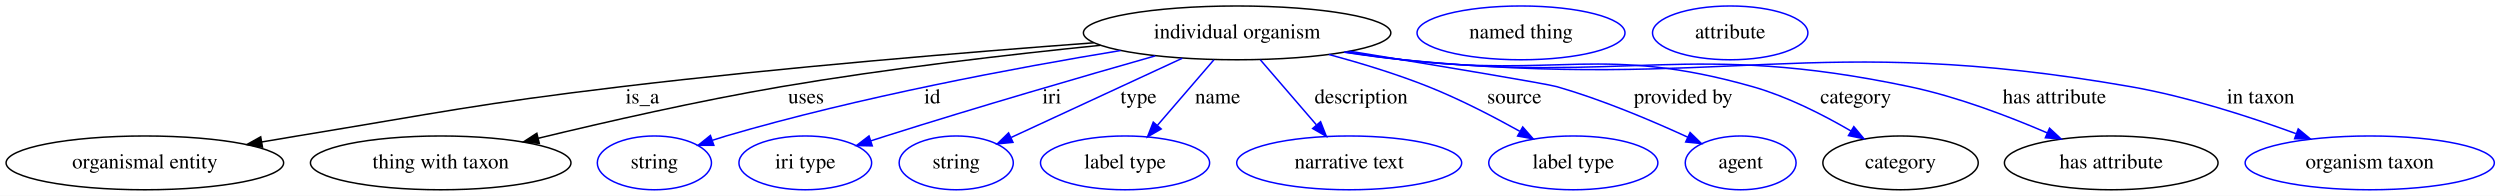
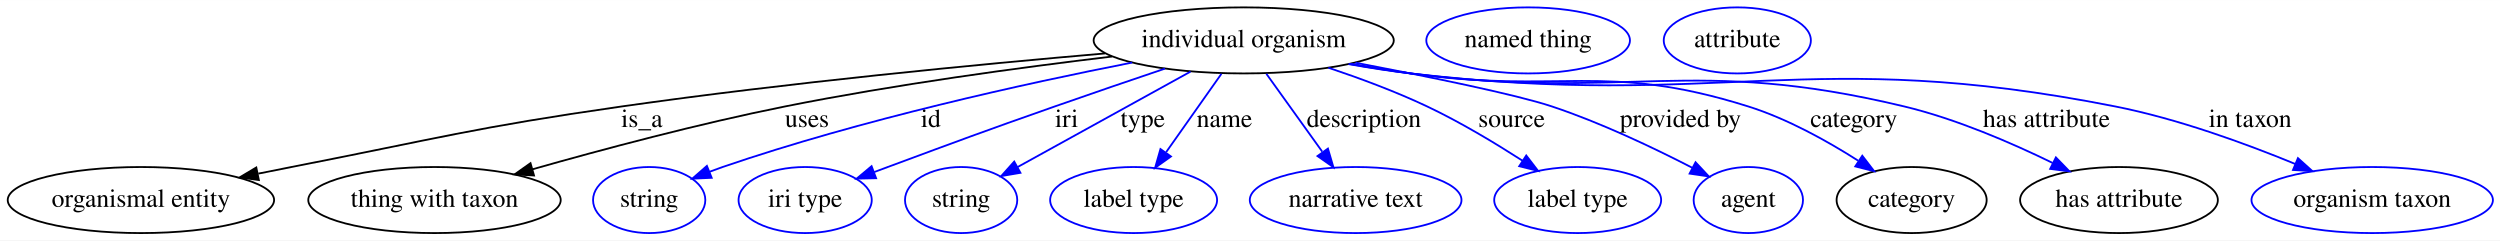
- <svg xmlns="http://www.w3.org/2000/svg" width="1673pt" height="131pt" viewBox="0.00 0.00 1673.13 131.00">
+ <svg xmlns="http://www.w3.org/2000/svg" width="1362pt" height="131pt" viewBox="0.00 0.00 1362.44 131.00">
  <g id="graph0" class="graph" transform="scale(1 1) rotate(0) translate(4 127)">
-     <polygon fill="#ffffff" stroke="transparent" points="-4,4 -4,-127 1669.134,-127 1669.134,4 -4,4" />
+     <polygon fill="white" stroke="transparent" points="-4,4 -4,-127 1358.44,-127 1358.44,4 -4,4" />
    <g id="node1" class="node">
-       <ellipse fill="none" stroke="#000000" cx="823.942" cy="-105" rx="102.882" ry="18" />
-       <text text-anchor="middle" x="823.942" y="-101.3" font-family="Times,serif" font-size="14.00" fill="#000000">individual organism</text>
+       <ellipse fill="none" stroke="black" cx="673.79" cy="-105" rx="81.79" ry="18" />
+       <text text-anchor="middle" x="673.79" y="-101.3" font-family="Times,serif" font-size="14.00">individual organism</text>
    </g>
    <g id="node2" class="node">
-       <ellipse fill="none" stroke="#000000" cx="92.942" cy="-18" rx="92.883" ry="18" />
-       <text text-anchor="middle" x="92.942" y="-14.3" font-family="Times,serif" font-size="14.00" fill="#000000">organismal entity</text>
+       <ellipse fill="none" stroke="black" cx="72.79" cy="-18" rx="72.59" ry="18" />
+       <text text-anchor="middle" x="72.79" y="-14.3" font-family="Times,serif" font-size="14.00">organismal entity</text>
    </g>
    <g id="edge1" class="edge">
-       <path fill="none" stroke="#000000" d="M728.027,-98.359C644.412,-92.154 519.949,-81.918 411.942,-69 315.079,-57.415 291.205,-51.811 194.942,-36 187.269,-34.74 179.278,-33.392 171.295,-32.021" />
-       <polygon fill="#000000" stroke="#000000" points="171.662,-28.533 161.212,-30.279 170.47,-35.431 171.662,-28.533" />
-       <text text-anchor="middle" x="425.942" y="-57.8" font-family="Times,serif" font-size="14.00" fill="#000000">is_a</text>
+       <path fill="none" stroke="black" d="M598.19,-97.9C529.35,-91.95 424.99,-81.9 334.79,-69 254.28,-57.48 234.62,-51.59 154.79,-36 148.94,-34.86 142.86,-33.64 136.78,-32.41" />
+       <polygon fill="black" stroke="black" points="137.07,-28.9 126.57,-30.33 135.67,-35.76 137.07,-28.9" />
+       <text text-anchor="middle" x="345.79" y="-57.8" font-family="Times,serif" font-size="14.00">is_a</text>
    </g>
    <g id="node3" class="node">
-       <ellipse fill="none" stroke="#000000" cx="290.942" cy="-18" rx="87.185" ry="18" />
-       <text text-anchor="middle" x="290.942" y="-14.3" font-family="Times,serif" font-size="14.00" fill="#000000">thing with taxon</text>
+       <ellipse fill="none" stroke="black" cx="232.79" cy="-18" rx="68.79" ry="18" />
+       <text text-anchor="middle" x="232.79" y="-14.3" font-family="Times,serif" font-size="14.00">thing with taxon</text>
    </g>
    <g id="edge2" class="edge">
-       <path fill="none" stroke="#000000" d="M732.505,-96.681C671.737,-90.545 590.294,-81.158 518.942,-69 463.623,-59.574 401.506,-45.441 356.095,-34.442" />
-       <polygon fill="#000000" stroke="#000000" points="356.922,-31.041 346.378,-32.074 355.265,-37.842 356.922,-31.041" />
-       <text text-anchor="middle" x="535.442" y="-57.8" font-family="Times,serif" font-size="14.00" fill="#000000">uses</text>
+       <path fill="none" stroke="black" d="M602.03,-96.21C551.85,-90.21 483.42,-80.94 423.79,-69 376.9,-59.61 324.38,-45.6 286.3,-34.8" />
+       <polygon fill="black" stroke="black" points="287.03,-31.37 276.45,-31.99 285.11,-38.1 287.03,-31.37" />
+       <text text-anchor="middle" x="435.79" y="-57.8" font-family="Times,serif" font-size="14.00">uses</text>
    </g>
    <g id="node4" class="node">
-       <ellipse fill="none" stroke="#0000ff" cx="433.942" cy="-18" rx="38.194" ry="18" />
-       <text text-anchor="middle" x="433.942" y="-14.3" font-family="Times,serif" font-size="14.00" fill="#000000">string</text>
+       <ellipse fill="none" stroke="blue" cx="349.79" cy="-18" rx="30.59" ry="18" />
+       <text text-anchor="middle" x="349.79" y="-14.3" font-family="Times,serif" font-size="14.00">string</text>
    </g>
    <g id="edge3" class="edge">
-       <path fill="none" stroke="#0000ff" d="M745.937,-93.186C676.011,-81.672 571.025,-62.093 481.942,-36 478.963,-35.127 475.905,-34.159 472.845,-33.136" />
-       <polygon fill="#0000ff" stroke="#0000ff" points="473.751,-29.745 463.156,-29.738 471.434,-36.35 473.751,-29.745" />
-       <text text-anchor="middle" x="619.942" y="-57.8" font-family="Times,serif" font-size="14.00" fill="#000000">id</text>
+       <path fill="none" stroke="blue" d="M613.01,-92.93C554.85,-81.52 465.1,-61.79 389.79,-36 387.42,-35.19 384.99,-34.3 382.55,-33.37" />
+       <polygon fill="blue" stroke="blue" points="383.85,-30.12 373.26,-29.64 381.24,-36.61 383.85,-30.12" />
+       <text text-anchor="middle" x="503.29" y="-57.8" font-family="Times,serif" font-size="14.00">id</text>
    </g>
    <g id="node5" class="node">
-       <ellipse fill="none" stroke="#0000ff" cx="534.942" cy="-18" rx="44.393" ry="18" />
-       <text text-anchor="middle" x="534.942" y="-14.3" font-family="Times,serif" font-size="14.00" fill="#000000">iri type</text>
+       <ellipse fill="none" stroke="blue" cx="434.79" cy="-18" rx="36.29" ry="18" />
+       <text text-anchor="middle" x="434.79" y="-14.3" font-family="Times,serif" font-size="14.00">iri type</text>
    </g>
    <g id="edge4" class="edge">
-       <path fill="none" stroke="#0000ff" d="M769.137,-89.614C721.384,-76.039 650.357,-55.443 588.942,-36 585.638,-34.954 582.227,-33.857 578.799,-32.743" />
-       <polygon fill="#0000ff" stroke="#0000ff" points="579.763,-29.376 569.17,-29.583 577.581,-36.027 579.763,-29.376" />
-       <text text-anchor="middle" x="699.942" y="-57.8" font-family="Times,serif" font-size="14.00" fill="#000000">iri</text>
+       <path fill="none" stroke="blue" d="M630.88,-89.63C612.37,-83.38 590.48,-75.91 570.79,-69 530.2,-54.75 520.14,-50.94 479.79,-36 477.39,-35.11 474.93,-34.19 472.44,-33.26" />
+       <polygon fill="blue" stroke="blue" points="473.45,-29.9 462.86,-29.67 470.99,-36.46 473.45,-29.9" />
+       <text text-anchor="middle" x="577.29" y="-57.8" font-family="Times,serif" font-size="14.00">iri</text>
    </g>
    <g id="node6" class="node">
-       <ellipse fill="none" stroke="#0000ff" cx="635.942" cy="-18" rx="38.194" ry="18" />
-       <text text-anchor="middle" x="635.942" y="-14.3" font-family="Times,serif" font-size="14.00" fill="#000000">string</text>
+       <ellipse fill="none" stroke="blue" cx="519.79" cy="-18" rx="30.59" ry="18" />
+       <text text-anchor="middle" x="519.79" y="-14.3" font-family="Times,serif" font-size="14.00">string</text>
    </g>
    <g id="edge5" class="edge">
-       <path fill="none" stroke="#0000ff" d="M787.247,-88.019C754.179,-72.716 705.812,-50.334 672.719,-35.019" />
-       <polygon fill="#0000ff" stroke="#0000ff" points="673.94,-31.728 663.395,-30.704 671,-38.081 673.94,-31.728" />
-       <text text-anchor="middle" x="757.942" y="-57.8" font-family="Times,serif" font-size="14.00" fill="#000000">type</text>
+       <path fill="none" stroke="blue" d="M644.83,-88.01C617.9,-73.15 577.92,-51.08 550.46,-35.93" />
+       <polygon fill="blue" stroke="blue" points="552.11,-32.84 541.66,-31.07 548.73,-38.97 552.11,-32.84" />
+       <text text-anchor="middle" x="618.79" y="-57.8" font-family="Times,serif" font-size="14.00">type</text>
    </g>
    <g id="node7" class="node">
-       <ellipse fill="none" stroke="#0000ff" cx="748.942" cy="-18" rx="56.59" ry="18" />
-       <text text-anchor="middle" x="748.942" y="-14.3" font-family="Times,serif" font-size="14.00" fill="#000000">label type</text>
+       <ellipse fill="none" stroke="blue" cx="613.79" cy="-18" rx="45.49" ry="18" />
+       <text text-anchor="middle" x="613.79" y="-14.3" font-family="Times,serif" font-size="14.00">label type</text>
    </g>
    <g id="edge6" class="edge">
-       <path fill="none" stroke="#0000ff" d="M808.402,-86.974C797.498,-74.325 782.77,-57.241 770.701,-43.24" />
-       <polygon fill="#0000ff" stroke="#0000ff" points="773.13,-40.699 763.95,-35.41 767.829,-45.269 773.13,-40.699" />
-       <text text-anchor="middle" x="810.942" y="-57.8" font-family="Times,serif" font-size="14.00" fill="#000000">name</text>
+       <path fill="none" stroke="blue" d="M661.65,-86.8C653,-74.54 641.23,-57.87 631.53,-44.13" />
+       <polygon fill="blue" stroke="blue" points="634.14,-41.75 625.51,-35.6 628.42,-45.79 634.14,-41.75" />
+       <text text-anchor="middle" x="663.29" y="-57.8" font-family="Times,serif" font-size="14.00">name</text>
    </g>
    <g id="node8" class="node">
-       <ellipse fill="none" stroke="#0000ff" cx="898.942" cy="-18" rx="75.287" ry="18" />
-       <text text-anchor="middle" x="898.942" y="-14.3" font-family="Times,serif" font-size="14.00" fill="#000000">narrative text</text>
+       <ellipse fill="none" stroke="blue" cx="734.79" cy="-18" rx="57.69" ry="18" />
+       <text text-anchor="middle" x="734.79" y="-14.3" font-family="Times,serif" font-size="14.00">narrative text</text>
    </g>
    <g id="edge7" class="edge">
-       <path fill="none" stroke="#0000ff" d="M839.482,-86.974C850.314,-74.409 864.92,-57.466 876.944,-43.517" />
-       <polygon fill="#0000ff" stroke="#0000ff" points="879.8,-45.565 883.678,-35.706 874.498,-40.995 879.8,-45.565" />
-       <text text-anchor="middle" x="906.942" y="-57.8" font-family="Times,serif" font-size="14.00" fill="#000000">description</text>
+       <path fill="none" stroke="blue" d="M686.14,-86.8C694.88,-74.62 706.74,-58.09 716.57,-44.4" />
+       <polygon fill="blue" stroke="blue" points="719.69,-46.05 722.68,-35.89 714,-41.97 719.69,-46.05" />
+       <text text-anchor="middle" x="739.29" y="-57.8" font-family="Times,serif" font-size="14.00">description</text>
    </g>
    <g id="node9" class="node">
-       <ellipse fill="none" stroke="#0000ff" cx="1048.942" cy="-18" rx="56.59" ry="18" />
-       <text text-anchor="middle" x="1048.942" y="-14.3" font-family="Times,serif" font-size="14.00" fill="#000000">label type</text>
+       <ellipse fill="none" stroke="blue" cx="855.79" cy="-18" rx="45.49" ry="18" />
+       <text text-anchor="middle" x="855.79" y="-14.3" font-family="Times,serif" font-size="14.00">label type</text>
    </g>
    <g id="edge8" class="edge">
-       <path fill="none" stroke="#0000ff" d="M885.364,-90.531C906.758,-84.758 930.711,-77.458 951.942,-69 972.863,-60.665 995.175,-49.135 1013.119,-39.146" />
-       <polygon fill="#0000ff" stroke="#0000ff" points="1015.088,-42.053 1022.074,-34.088 1011.645,-35.958 1015.088,-42.053" />
-       <text text-anchor="middle" x="1009.442" y="-57.8" font-family="Times,serif" font-size="14.00" fill="#000000">source</text>
+       <path fill="none" stroke="blue" d="M719.91,-90.12C737.14,-84.35 756.67,-77.11 773.79,-69 791.68,-60.53 810.61,-49.17 825.77,-39.41" />
+       <polygon fill="blue" stroke="blue" points="827.77,-42.29 834.22,-33.89 823.94,-36.43 827.77,-42.29" />
+       <text text-anchor="middle" x="819.79" y="-57.8" font-family="Times,serif" font-size="14.00">source</text>
    </g>
    <g id="node10" class="node">
-       <ellipse fill="none" stroke="#0000ff" cx="1160.942" cy="-18" rx="37.093" ry="18" />
-       <text text-anchor="middle" x="1160.942" y="-14.3" font-family="Times,serif" font-size="14.00" fill="#000000">agent</text>
+       <ellipse fill="none" stroke="blue" cx="948.79" cy="-18" rx="29.8" ry="18" />
+       <text text-anchor="middle" x="948.79" y="-14.3" font-family="Times,serif" font-size="14.00">agent</text>
    </g>
    <g id="edge9" class="edge">
-       <path fill="none" stroke="#0000ff" d="M899.256,-92.743C958.124,-83.096 1031.119,-70.961 1037.942,-69 1068.343,-60.262 1101.387,-46.295 1125.562,-35.184" />
-       <polygon fill="#0000ff" stroke="#0000ff" points="1127.107,-38.325 1134.693,-30.93 1124.15,-31.98 1127.107,-38.325" />
-       <text text-anchor="middle" x="1122.442" y="-57.8" font-family="Times,serif" font-size="14.00" fill="#000000">provided by</text>
+       <path fill="none" stroke="blue" d="M734.68,-92.85C774.31,-85.29 822.15,-75.54 841.79,-69 868.45,-60.13 897.22,-46.43 918.21,-35.61" />
+       <polygon fill="blue" stroke="blue" points="920.03,-38.61 927.27,-30.87 916.79,-32.41 920.03,-38.61" />
+       <text text-anchor="middle" x="911.79" y="-57.8" font-family="Times,serif" font-size="14.00">provided by</text>
    </g>
    <g id="node11" class="node">
-       <ellipse fill="none" stroke="#000000" cx="1267.942" cy="-18" rx="51.991" ry="18" />
-       <text text-anchor="middle" x="1267.942" y="-14.3" font-family="Times,serif" font-size="14.00" fill="#000000">category</text>
+       <ellipse fill="none" stroke="black" cx="1037.79" cy="-18" rx="40.89" ry="18" />
+       <text text-anchor="middle" x="1037.79" y="-14.3" font-family="Times,serif" font-size="14.00">category</text>
    </g>
    <g id="edge10" class="edge">
-       <path fill="none" stroke="#0000ff" d="M896.961,-92.265C909.6,-90.317 922.632,-88.469 934.942,-87 1038.514,-74.641 1068.589,-97.448 1168.942,-69 1192.12,-62.429 1216.191,-50.172 1234.793,-39.32" />
-       <polygon fill="#0000ff" stroke="#0000ff" points="1236.672,-42.275 1243.457,-34.137 1233.079,-36.267 1236.672,-42.275" />
-       <text text-anchor="middle" x="1237.942" y="-57.8" font-family="Times,serif" font-size="14.00" fill="#000000">category</text>
+       <path fill="none" stroke="blue" d="M732.41,-92.27C743.16,-90.34 754.29,-88.49 764.79,-87 846.15,-75.44 870.41,-93.65 948.79,-69 970.05,-62.32 991.89,-50.14 1008.62,-39.47" />
+       <polygon fill="blue" stroke="blue" points="1010.9,-42.16 1017.35,-33.75 1007.07,-36.31 1010.9,-42.16" />
+       <text text-anchor="middle" x="1006.29" y="-57.8" font-family="Times,serif" font-size="14.00">category</text>
    </g>
    <g id="node13" class="node">
-       <ellipse fill="none" stroke="#000000" cx="1408.942" cy="-18" rx="71.487" ry="18" />
-       <text text-anchor="middle" x="1408.942" y="-14.3" font-family="Times,serif" font-size="14.00" fill="#000000">has attribute</text>
+       <ellipse fill="none" stroke="black" cx="1150.79" cy="-18" rx="53.89" ry="18" />
+       <text text-anchor="middle" x="1150.79" y="-14.3" font-family="Times,serif" font-size="14.00">has attribute</text>
    </g>
    <g id="edge11" class="edge">
-       <path fill="none" stroke="#0000ff" d="M896.037,-92.153C908.958,-90.181 922.324,-88.354 934.942,-87 1084.959,-70.901 1126.288,-100.028 1273.942,-69 1305.824,-62.3 1340.147,-49.249 1366.207,-38.026" />
-       <polygon fill="#0000ff" stroke="#0000ff" points="1367.661,-41.211 1375.414,-33.99 1364.85,-34.8 1367.661,-41.211" />
-       <text text-anchor="middle" x="1370.942" y="-57.8" font-family="Times,serif" font-size="14.00" fill="#000000">has attribute</text>
+       <path fill="none" stroke="blue" d="M731.4,-92.18C742.45,-90.21 753.95,-88.37 764.79,-87 883.67,-71.97 917.27,-96.94 1033.79,-69 1061.99,-62.24 1092.03,-49.27 1114.61,-38.23" />
+       <polygon fill="blue" stroke="blue" points="1116.41,-41.24 1123.8,-33.64 1113.29,-34.98 1116.41,-41.24" />
+       <text text-anchor="middle" x="1111.29" y="-57.8" font-family="Times,serif" font-size="14.00">has attribute</text>
    </g>
    <g id="node15" class="node">
-       <ellipse fill="none" stroke="#0000ff" cx="1581.942" cy="-18" rx="83.386" ry="18" />
-       <text text-anchor="middle" x="1581.942" y="-14.3" font-family="Times,serif" font-size="14.00" fill="#000000">organism taxon</text>
+       <ellipse fill="none" stroke="blue" cx="1288.79" cy="-18" rx="65.79" ry="18" />
+       <text text-anchor="middle" x="1288.79" y="-14.3" font-family="Times,serif" font-size="14.00">organism taxon</text>
    </g>
    <g id="edge12" class="edge">
-       <path fill="none" stroke="#0000ff" d="M895.424,-92.074C908.531,-90.084 922.12,-88.272 934.942,-87 1150.477,-65.624 1208.574,-106.232 1421.942,-69 1459.909,-62.375 1501.329,-48.993 1532.512,-37.599" />
-       <polygon fill="#0000ff" stroke="#0000ff" points="1534.102,-40.742 1542.259,-33.98 1531.666,-34.179 1534.102,-40.742" />
-       <text text-anchor="middle" x="1508.942" y="-57.8" font-family="Times,serif" font-size="14.00" fill="#000000">in taxon</text>
+       <path fill="none" stroke="blue" d="M730.89,-92.09C742.09,-90.11 753.78,-88.28 764.79,-87 934.5,-67.27 981.18,-102.09 1148.79,-69 1182.77,-62.29 1219.59,-48.88 1246.94,-37.63" />
+       <polygon fill="blue" stroke="blue" points="1248.32,-40.85 1256.2,-33.76 1245.62,-34.39 1248.32,-40.85" />
+       <text text-anchor="middle" x="1222.29" y="-57.8" font-family="Times,serif" font-size="14.00">in taxon</text>
    </g>
    <g id="node12" class="node">
-       <ellipse fill="none" stroke="#0000ff" cx="1013.942" cy="-105" rx="69.588" ry="18" />
-       <text text-anchor="middle" x="1013.942" y="-101.3" font-family="Times,serif" font-size="14.00" fill="#000000">named thing</text>
+       <ellipse fill="none" stroke="blue" cx="828.79" cy="-105" rx="55.49" ry="18" />
+       <text text-anchor="middle" x="828.79" y="-101.3" font-family="Times,serif" font-size="14.00">named thing</text>
    </g>
    <g id="node14" class="node">
-       <ellipse fill="none" stroke="#0000ff" cx="1153.942" cy="-105" rx="51.991" ry="18" />
-       <text text-anchor="middle" x="1153.942" y="-101.3" font-family="Times,serif" font-size="14.00" fill="#000000">attribute</text>
+       <ellipse fill="none" stroke="blue" cx="942.79" cy="-105" rx="40.09" ry="18" />
+       <text text-anchor="middle" x="942.79" y="-101.3" font-family="Times,serif" font-size="14.00">attribute</text>
    </g>
  </g>
</svg>
